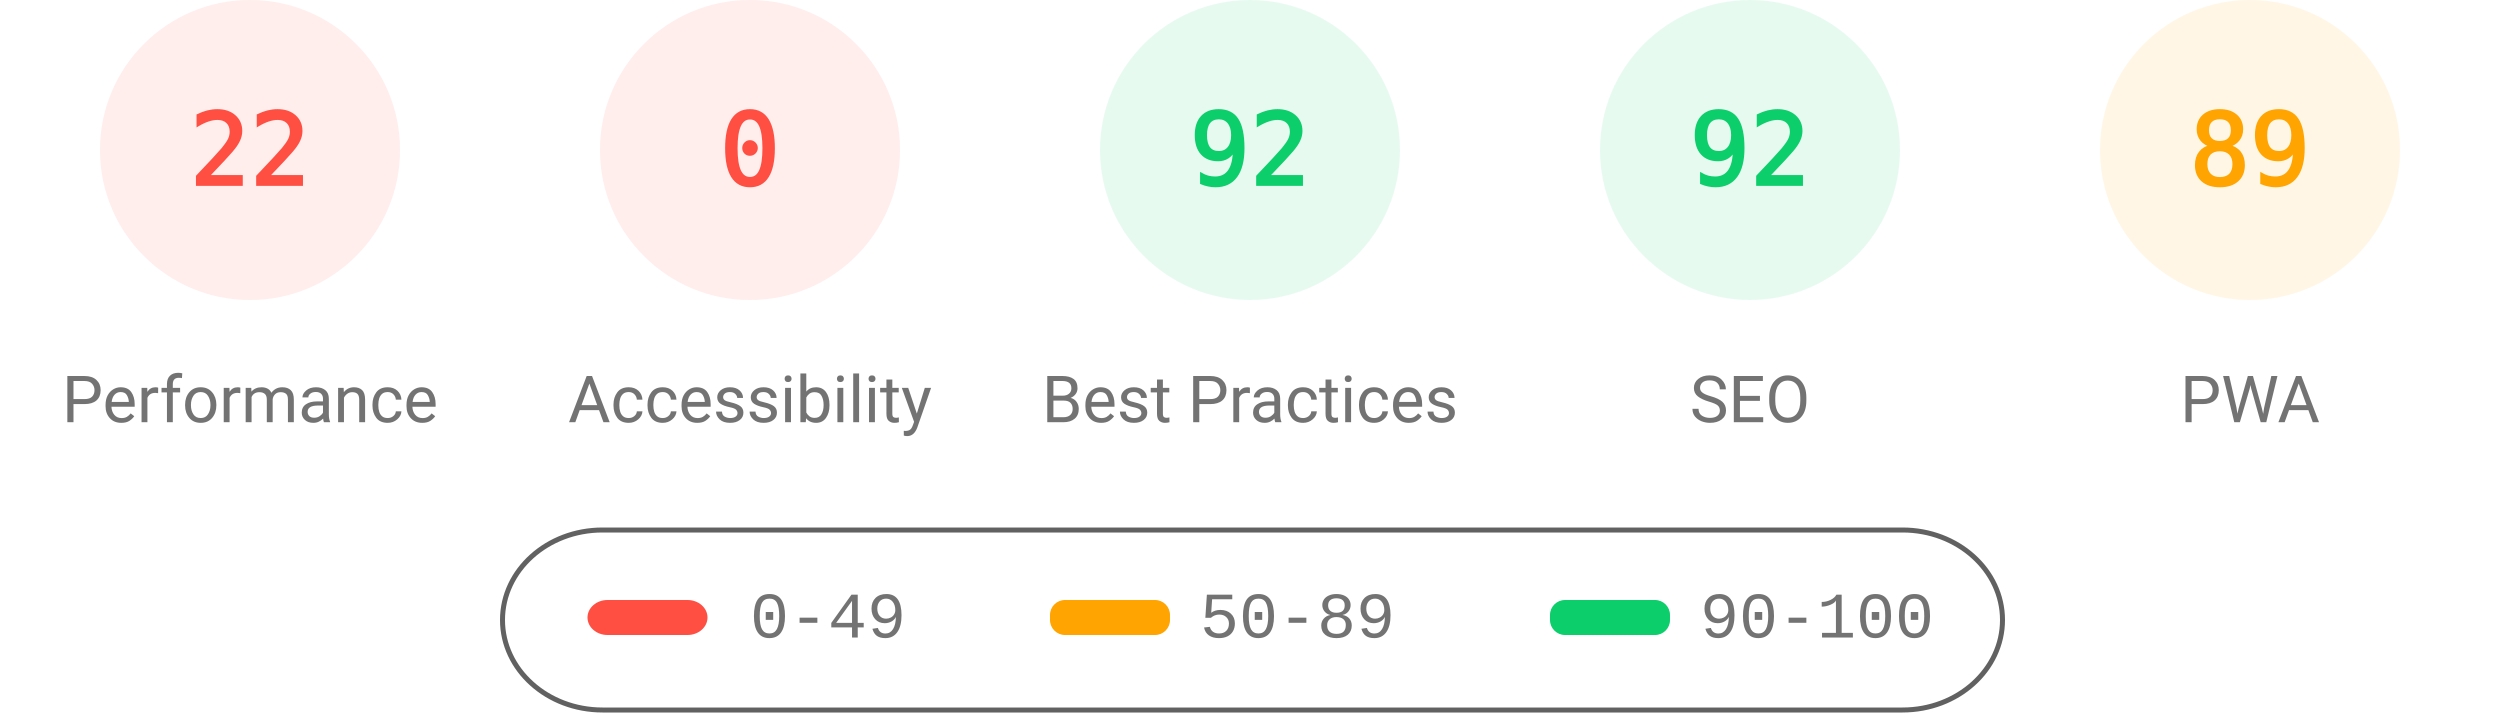
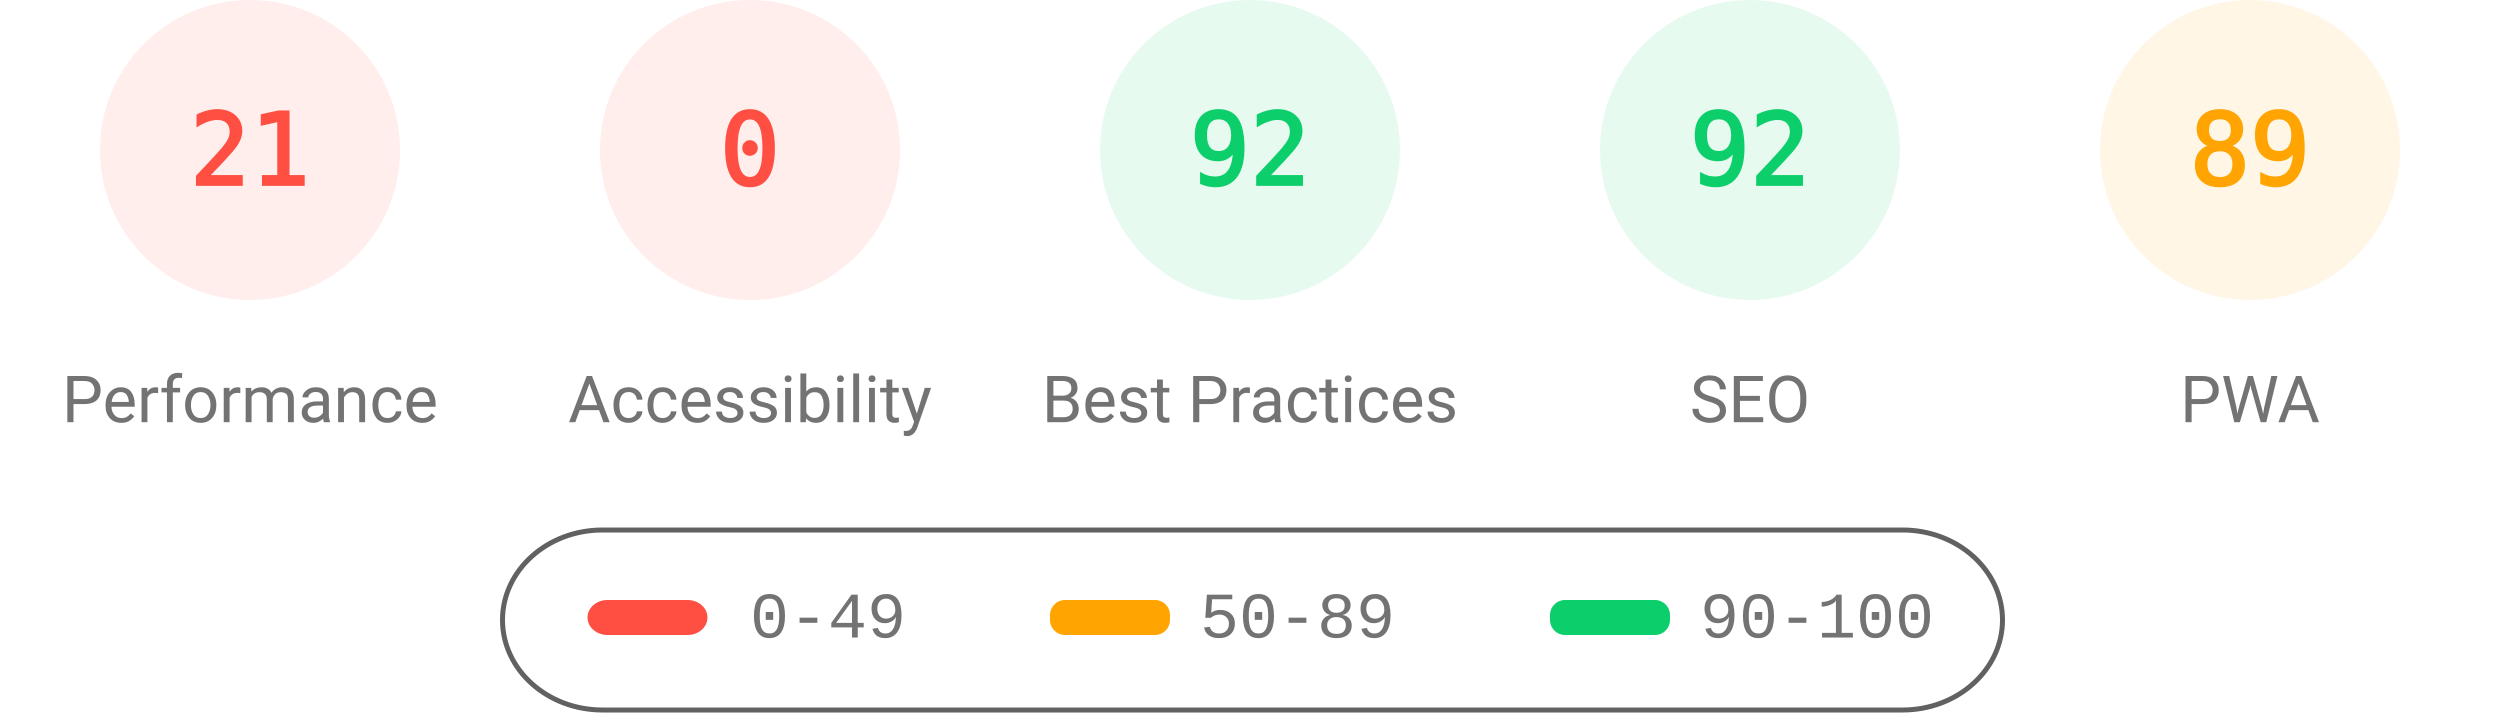
<svg xmlns="http://www.w3.org/2000/svg" fill="none" width="1000" height="285">
  <style>.gauge-base{opacity:.1}.gauge-arc{fill:none;animation-delay:250ms;stroke-linecap:round;transform:rotate(-90deg);transform-origin:100px 60px;animation:load-gauge 1s ease forwards}.guage-text{font-size:40px;font-family:monospace;text-align:center}.guage-red{color:#ff4e42;fill:#ff4e42;stroke:#ff4e42}.guage-orange{color:#ffa400;fill:#ffa400;stroke:#ffa400}.guage-green{color:#0cce6b;fill:#0cce6b;stroke:#0cce6b}.guage-undefined{color:#5c5c5c;fill:#5c5c5c;stroke:#5c5c5c}.guage-title{color:#737373;fill:#737373;stroke:none;font-size:26px;line-height:26px;font-family:Roboto,Halvetica,Arial,sans-serif}@keyframes load-gauge{from{stroke-dasharray:0 352.858}}</style>
  <svg class="guage-div guage-perf guage-red" viewBox="0 0 200 200" width="200" height="200">
    <circle class="gauge-base" r="56" cx="100" cy="60" stroke-width="8" />
-     <circle class="gauge-arc guage-arc-1" r="56" cx="100" cy="60" stroke-width="8" style="stroke-dasharray:77.409,351.858" />
-     <text class="guage-text" x="100" y="60" alignment-baseline="central" dominant-baseline="central" text-anchor="middle">22</text>
+     <circle class="gauge-arc guage-arc-1" r="56" cx="100" cy="60" stroke-width="8" style="stroke-dasharray:73.89,351.858" />
+     <text class="guage-text" x="100" y="60" alignment-baseline="central" dominant-baseline="central" text-anchor="middle">21</text>
    <text class="guage-title" x="100" y="160" alignment-baseline="central" dominant-baseline="central" text-anchor="middle">Performance</text>
  </svg>
  <svg class="guage-div guage-acc guage-red" viewBox="0 0 200 200" width="200" height="200" x="200">
    <circle class="gauge-base" r="56" cx="100" cy="60" stroke-width="8" />
    <circle class="gauge-arc guage-arc-2" r="56" cx="100" cy="60" stroke-width="8" style="stroke-dasharray:0,351.858" />
    <text class="guage-text" x="100" y="60" alignment-baseline="central" dominant-baseline="central" text-anchor="middle">0</text>
    <text class="guage-title" x="100" y="160" alignment-baseline="central" dominant-baseline="central" text-anchor="middle">Accessibility</text>
  </svg>
  <svg class="guage-div guage-best guage-green" viewBox="0 0 200 200" width="200" height="200" x="400">
    <circle class="gauge-base" r="56" cx="100" cy="60" stroke-width="8" />
    <circle class="gauge-arc guage-arc-3" r="56" cx="100" cy="60" stroke-width="8" style="stroke-dasharray:323.709,351.858" />
    <text class="guage-text" x="100" y="60" alignment-baseline="central" dominant-baseline="central" text-anchor="middle">92</text>
    <text class="guage-title" x="100" y="160" alignment-baseline="central" dominant-baseline="central" text-anchor="middle">Best Practices</text>
  </svg>
  <svg class="guage-div guage-seo guage-green" viewBox="0 0 200 200" width="200" height="200" x="600">
    <circle class="gauge-base" r="56" cx="100" cy="60" stroke-width="8" />
    <circle class="gauge-arc guage-arc-4" r="56" cx="100" cy="60" stroke-width="8" style="stroke-dasharray:323.709,351.858" />
    <text class="guage-text" x="100" y="60" alignment-baseline="central" dominant-baseline="central" text-anchor="middle">92</text>
    <text class="guage-title" x="100" y="160" alignment-baseline="central" dominant-baseline="central" text-anchor="middle">SEO</text>
  </svg>
  <svg class="guage-div guage-pwa guage-orange" viewBox="0 0 200 200" width="200" height="200" x="800">
    <circle class="gauge-base" r="56" cx="100" cy="60" stroke-width="8" />
    <circle class="gauge-arc guage-arc-4" r="56" cx="100" cy="60" stroke-width="8" style="stroke-dasharray:313.154,351.858" />
    <text class="guage-text" x="100" y="60" alignment-baseline="central" dominant-baseline="central" text-anchor="middle">89</text>
    <text class="guage-title" x="100" y="160" alignment-baseline="central" dominant-baseline="central" text-anchor="middle">PWA</text>
  </svg>
  <svg width="604" height="76" x="200" y="210">
    <path fill="none" id="canvas_background" d="M-1-1h604v80H-1z" />
    <rect fill-opacity="0" stroke="#616161" stroke-width="2" rx="40" id="svg_2" height="72" width="600" y="2" x="1" fill="#000" />
    <rect stroke="#000" rx="8" id="svg_3" height="14" width="48" y="30" x="35" stroke-opacity="null" stroke-width="0" fill="#ff4e42" />
    <rect stroke="#000" rx="6" id="svg_4" height="14" width="48" y="30" x="220" stroke-opacity="null" stroke-width="0" fill="#ffa400" />
    <rect stroke="#000" rx="6" id="svg_5" height="14" width="48" y="30" x="420" stroke-opacity="null" stroke-width="0" fill="#0cce6b" />
    <text xml:space="preserve" text-anchor="start" font-family="'Courier New', Courier, monospace" font-size="26" id="svg_6" y="45" x="100" stroke-opacity="null" stroke-width="0" stroke="#000" fill="#737373">0-49</text>
    <text xml:space="preserve" text-anchor="start" font-family="'Courier New', Courier, monospace" font-size="26" id="svg_7" y="45" x="280" stroke-opacity="null" stroke-width="0" stroke="#000" fill="#737373">50-89</text>
    <text xml:space="preserve" text-anchor="start" font-family="'Courier New', Courier, monospace" font-size="26" id="svg_8" y="45" x="480" stroke-opacity="null" stroke-width="0" stroke="#000" fill="#737373">90-100</text>
  </svg>
</svg>
